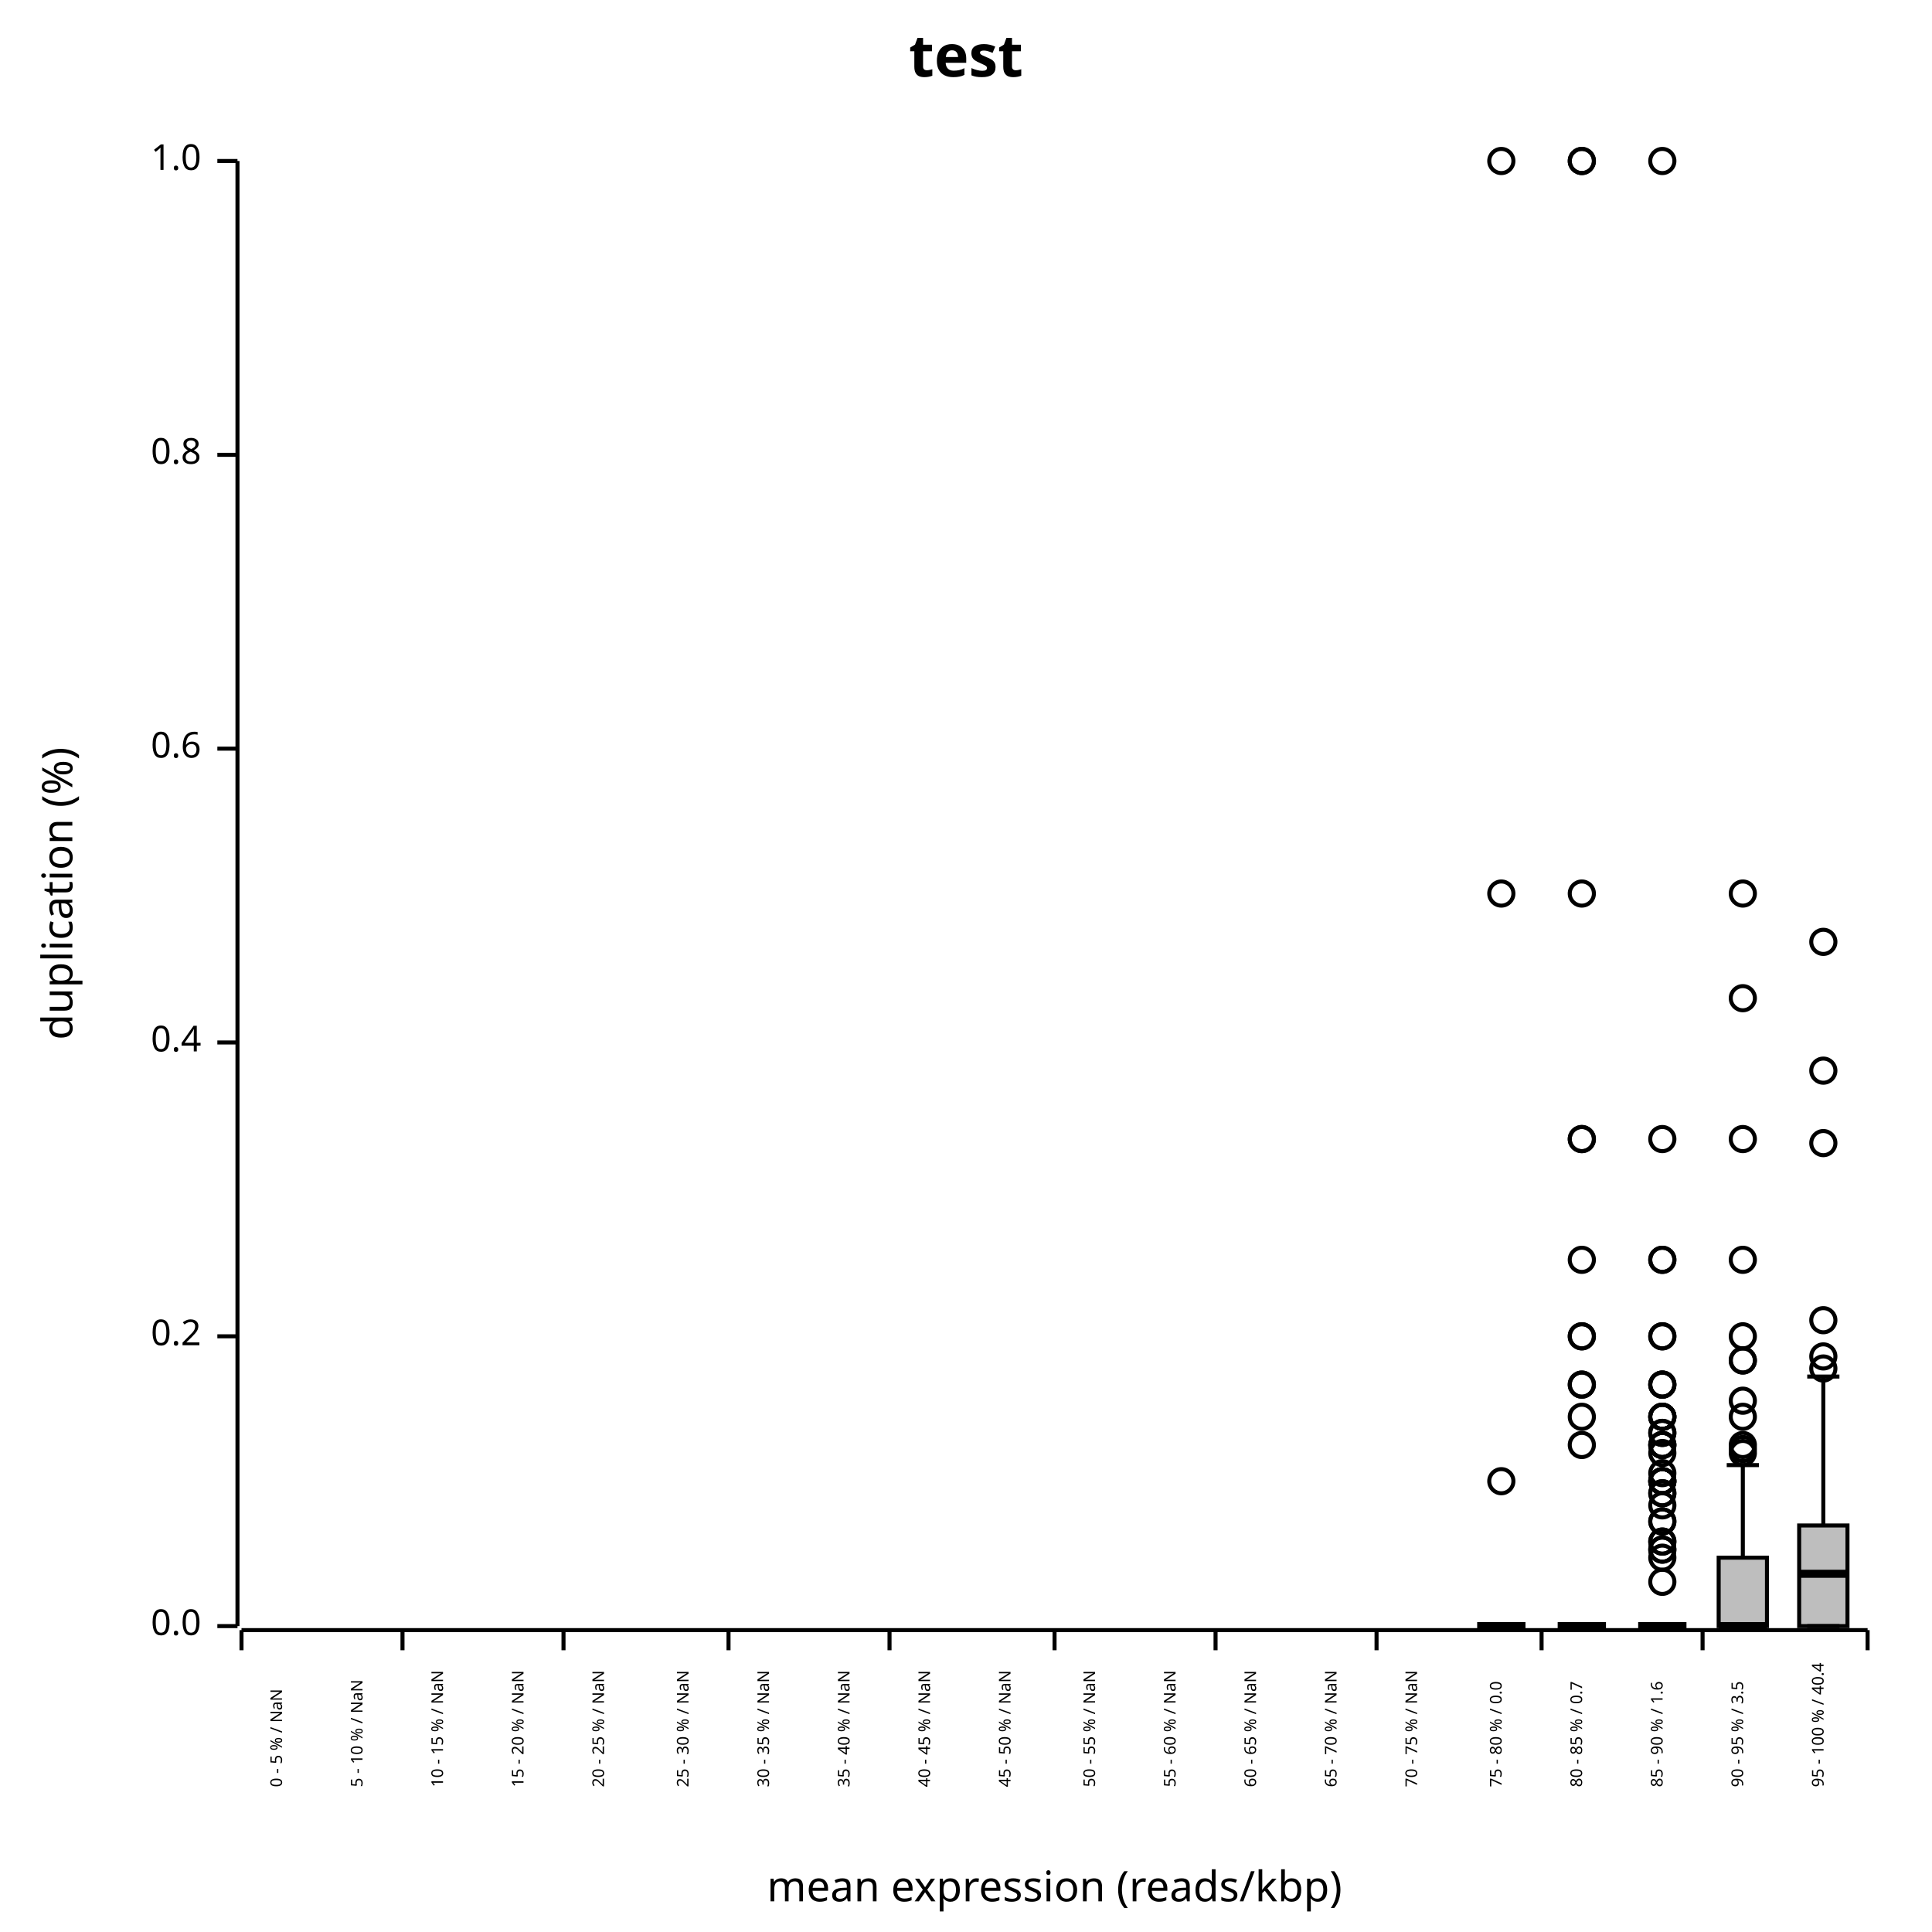
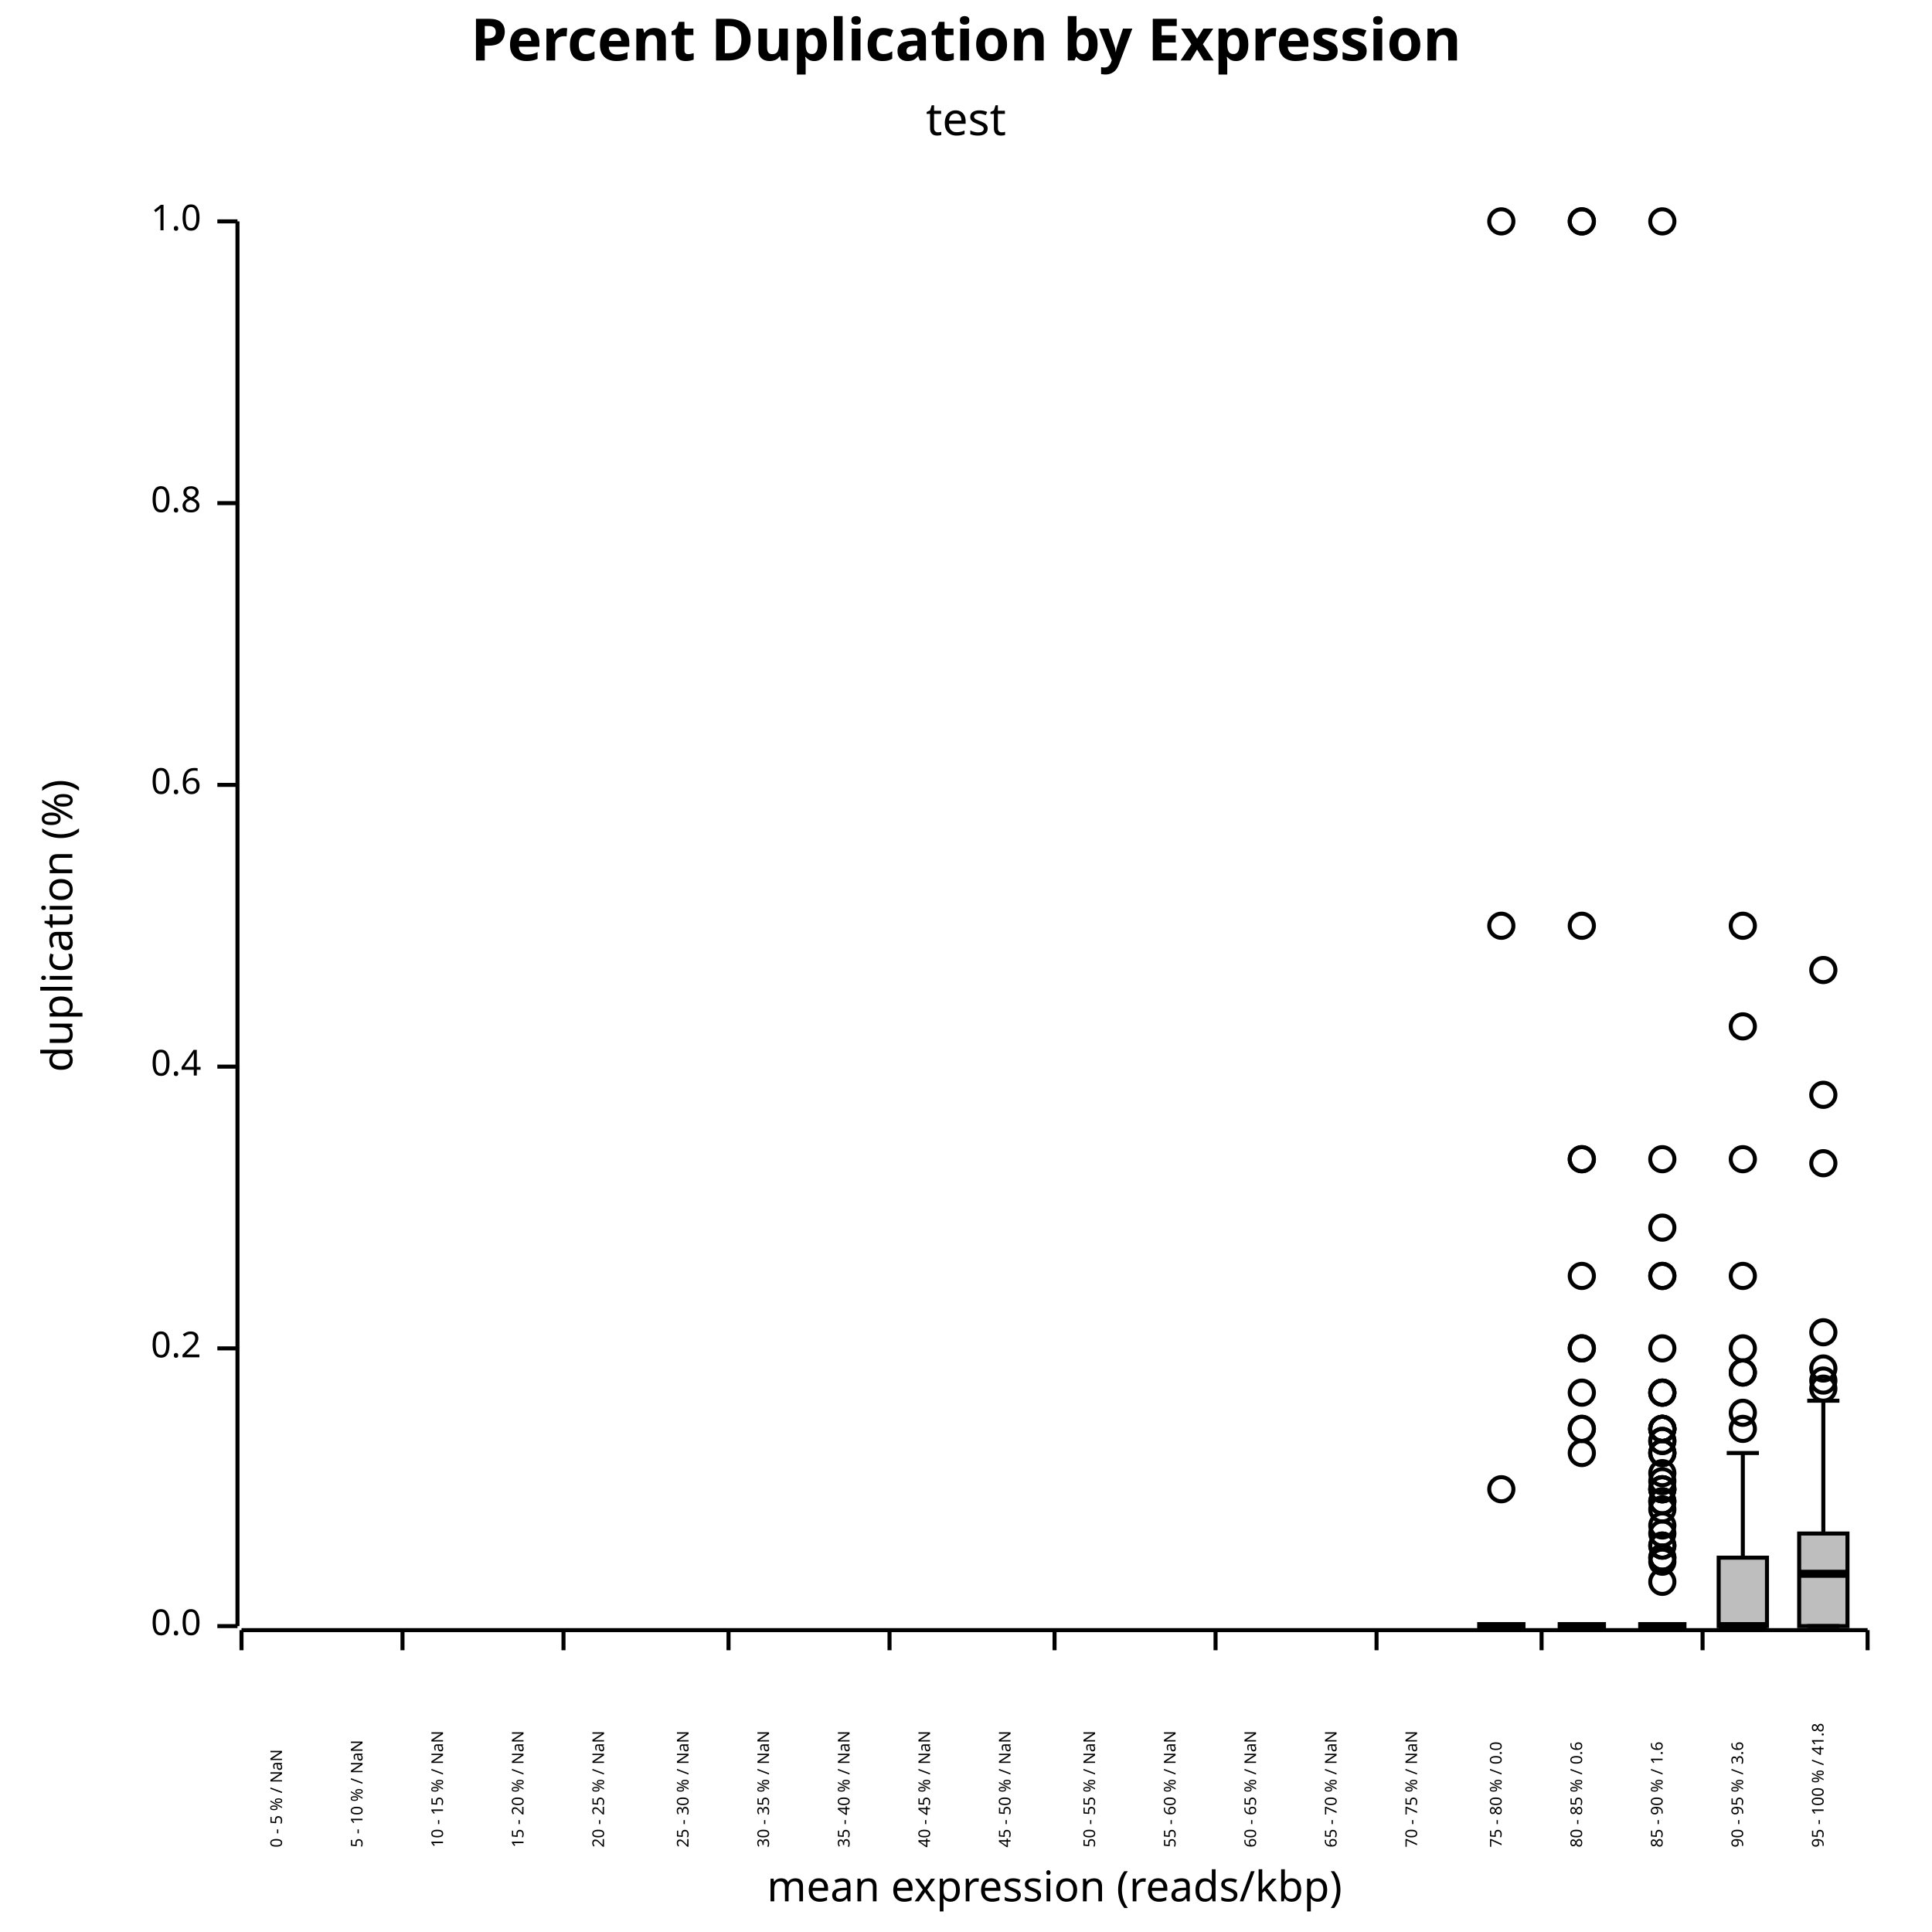
<svg xmlns="http://www.w3.org/2000/svg" width="480" height="480" viewBox="0 0 480 480">
  <rect x="0" y="0" width="480" height="480" opacity="1" fill="#FFFFFF" stroke="none" />
-   <text x="240" y="8" dy="0.76em" text-anchor="middle" font-family="sans-serif" font-size="14.516" opacity="1" fill="#000000" font-weight="bold">
+   <text x="240" y="4" dy="0.76em" text-anchor="middle" font-family="sans-serif" font-size="14.516" opacity="1" fill="#000000" font-weight="bold">
+ Percent Duplication by Expression
+ </text>
+   <text x="240" y="25" dy="0.76em" text-anchor="middle" font-family="sans-serif" font-size="11.29" opacity="1" fill="#000000">
test
</text>
-   <text x="10" y="222" dy="0.76em" text-anchor="middle" font-family="sans-serif" font-size="10.484" opacity="1" fill="#000000" transform="rotate(270, 10, 222)">
+   <text x="10" y="230" dy="0.76em" text-anchor="middle" font-family="sans-serif" font-size="10.484" opacity="1" fill="#000000" transform="rotate(270, 10, 230)">
duplication (%)
</text>
  <text x="262" y="475" dy="-0.5ex" text-anchor="middle" font-family="sans-serif" font-size="10.484" opacity="1" fill="#000000">
mean expression (reads/kbp)
</text>
-   <polyline fill="none" opacity="1" stroke="#000000" stroke-width="1" points="59,40 59,404 " />
+   <polyline fill="none" opacity="1" stroke="#000000" stroke-width="1" points="59,55 59,404 " />
  <text x="50" y="404" dy="0.5ex" text-anchor="end" font-family="sans-serif" font-size="8.871" opacity="1" fill="#000000">
0.0
</text>
  <polyline fill="none" opacity="1" stroke="#000000" stroke-width="1" points="54,404 59,404 " />
-   <text x="50" y="332" dy="0.5ex" text-anchor="end" font-family="sans-serif" font-size="8.871" opacity="1" fill="#000000">
+   <text x="50" y="335" dy="0.5ex" text-anchor="end" font-family="sans-serif" font-size="8.871" opacity="1" fill="#000000">
0.2
</text>
-   <polyline fill="none" opacity="1" stroke="#000000" stroke-width="1" points="54,332 59,332 " />
-   <text x="50" y="259" dy="0.5ex" text-anchor="end" font-family="sans-serif" font-size="8.871" opacity="1" fill="#000000">
+   <polyline fill="none" opacity="1" stroke="#000000" stroke-width="1" points="54,335 59,335 " />
+   <text x="50" y="265" dy="0.5ex" text-anchor="end" font-family="sans-serif" font-size="8.871" opacity="1" fill="#000000">
0.4
</text>
-   <polyline fill="none" opacity="1" stroke="#000000" stroke-width="1" points="54,259 59,259 " />
-   <text x="50" y="186" dy="0.5ex" text-anchor="end" font-family="sans-serif" font-size="8.871" opacity="1" fill="#000000">
+   <polyline fill="none" opacity="1" stroke="#000000" stroke-width="1" points="54,265 59,265 " />
+   <text x="50" y="195" dy="0.5ex" text-anchor="end" font-family="sans-serif" font-size="8.871" opacity="1" fill="#000000">
0.6
</text>
-   <polyline fill="none" opacity="1" stroke="#000000" stroke-width="1" points="54,186 59,186 " />
-   <text x="50" y="113" dy="0.5ex" text-anchor="end" font-family="sans-serif" font-size="8.871" opacity="1" fill="#000000">
+   <polyline fill="none" opacity="1" stroke="#000000" stroke-width="1" points="54,195 59,195 " />
+   <text x="50" y="125" dy="0.5ex" text-anchor="end" font-family="sans-serif" font-size="8.871" opacity="1" fill="#000000">
0.8
</text>
-   <polyline fill="none" opacity="1" stroke="#000000" stroke-width="1" points="54,113 59,113 " />
-   <text x="50" y="40" dy="0.5ex" text-anchor="end" font-family="sans-serif" font-size="8.871" opacity="1" fill="#000000">
+   <polyline fill="none" opacity="1" stroke="#000000" stroke-width="1" points="54,125 59,125 " />
+   <text x="50" y="55" dy="0.5ex" text-anchor="end" font-family="sans-serif" font-size="8.871" opacity="1" fill="#000000">
1.0
</text>
-   <polyline fill="none" opacity="1" stroke="#000000" stroke-width="1" points="54,40 59,40 " />
+   <polyline fill="none" opacity="1" stroke="#000000" stroke-width="1" points="54,55 59,55 " />
  <polyline fill="none" opacity="1" stroke="#000000" stroke-width="1" points="60,405 464,405 " />
  <text x="60" y="415" dy="0.76em" text-anchor="middle" font-family="sans-serif" font-size="8.871" opacity="1" fill="#000000">

</text>
  <polyline fill="none" opacity="1" stroke="#000000" stroke-width="1" points="60,405 60,410 " />
  <text x="100" y="415" dy="0.76em" text-anchor="middle" font-family="sans-serif" font-size="8.871" opacity="1" fill="#000000">

</text>
  <polyline fill="none" opacity="1" stroke="#000000" stroke-width="1" points="100,405 100,410 " />
  <text x="140" y="415" dy="0.76em" text-anchor="middle" font-family="sans-serif" font-size="8.871" opacity="1" fill="#000000">

</text>
  <polyline fill="none" opacity="1" stroke="#000000" stroke-width="1" points="140,405 140,410 " />
  <text x="181" y="415" dy="0.76em" text-anchor="middle" font-family="sans-serif" font-size="8.871" opacity="1" fill="#000000">

</text>
  <polyline fill="none" opacity="1" stroke="#000000" stroke-width="1" points="181,405 181,410 " />
  <text x="221" y="415" dy="0.76em" text-anchor="middle" font-family="sans-serif" font-size="8.871" opacity="1" fill="#000000">

</text>
  <polyline fill="none" opacity="1" stroke="#000000" stroke-width="1" points="221,405 221,410 " />
  <text x="262" y="415" dy="0.76em" text-anchor="middle" font-family="sans-serif" font-size="8.871" opacity="1" fill="#000000">

</text>
  <polyline fill="none" opacity="1" stroke="#000000" stroke-width="1" points="262,405 262,410 " />
  <text x="302" y="415" dy="0.76em" text-anchor="middle" font-family="sans-serif" font-size="8.871" opacity="1" fill="#000000">

</text>
  <polyline fill="none" opacity="1" stroke="#000000" stroke-width="1" points="302,405 302,410 " />
  <text x="342" y="415" dy="0.76em" text-anchor="middle" font-family="sans-serif" font-size="8.871" opacity="1" fill="#000000">

</text>
  <polyline fill="none" opacity="1" stroke="#000000" stroke-width="1" points="342,405 342,410 " />
  <text x="383" y="415" dy="0.76em" text-anchor="middle" font-family="sans-serif" font-size="8.871" opacity="1" fill="#000000">

</text>
  <polyline fill="none" opacity="1" stroke="#000000" stroke-width="1" points="383,405 383,410 " />
  <text x="423" y="415" dy="0.76em" text-anchor="middle" font-family="sans-serif" font-size="8.871" opacity="1" fill="#000000">

</text>
  <polyline fill="none" opacity="1" stroke="#000000" stroke-width="1" points="423,405 423,410 " />
  <text x="464" y="415" dy="0.76em" text-anchor="middle" font-family="sans-serif" font-size="8.871" opacity="1" fill="#000000">

</text>
  <polyline fill="none" opacity="1" stroke="#000000" stroke-width="1" points="464,405 464,410 " />
-   <text x="67" y="444" dy="0.76em" text-anchor="start" font-family="sans-serif" font-size="4.032" opacity="1" fill="#000000" transform="rotate(270, 67, 444)">
+   <text x="67" y="459" dy="0.76em" text-anchor="start" font-family="sans-serif" font-size="4.032" opacity="1" fill="#000000" transform="rotate(270, 67, 459)">
0 - 5 % / NaN
</text>
-   <text x="87" y="444" dy="0.76em" text-anchor="start" font-family="sans-serif" font-size="4.032" opacity="1" fill="#000000" transform="rotate(270, 87, 444)">
+   <text x="87" y="459" dy="0.76em" text-anchor="start" font-family="sans-serif" font-size="4.032" opacity="1" fill="#000000" transform="rotate(270, 87, 459)">
5 - 10 % / NaN
</text>
-   <text x="107" y="444" dy="0.76em" text-anchor="start" font-family="sans-serif" font-size="4.032" opacity="1" fill="#000000" transform="rotate(270, 107, 444)">
+   <text x="107" y="459" dy="0.76em" text-anchor="start" font-family="sans-serif" font-size="4.032" opacity="1" fill="#000000" transform="rotate(270, 107, 459)">
10 - 15 % / NaN
</text>
-   <text x="127" y="444" dy="0.76em" text-anchor="start" font-family="sans-serif" font-size="4.032" opacity="1" fill="#000000" transform="rotate(270, 127, 444)">
+   <text x="127" y="459" dy="0.76em" text-anchor="start" font-family="sans-serif" font-size="4.032" opacity="1" fill="#000000" transform="rotate(270, 127, 459)">
15 - 20 % / NaN
</text>
-   <text x="147" y="444" dy="0.76em" text-anchor="start" font-family="sans-serif" font-size="4.032" opacity="1" fill="#000000" transform="rotate(270, 147, 444)">
+   <text x="147" y="459" dy="0.76em" text-anchor="start" font-family="sans-serif" font-size="4.032" opacity="1" fill="#000000" transform="rotate(270, 147, 459)">
20 - 25 % / NaN
</text>
-   <text x="168" y="444" dy="0.76em" text-anchor="start" font-family="sans-serif" font-size="4.032" opacity="1" fill="#000000" transform="rotate(270, 168, 444)">
+   <text x="168" y="459" dy="0.76em" text-anchor="start" font-family="sans-serif" font-size="4.032" opacity="1" fill="#000000" transform="rotate(270, 168, 459)">
25 - 30 % / NaN
</text>
-   <text x="188" y="444" dy="0.76em" text-anchor="start" font-family="sans-serif" font-size="4.032" opacity="1" fill="#000000" transform="rotate(270, 188, 444)">
+   <text x="188" y="459" dy="0.76em" text-anchor="start" font-family="sans-serif" font-size="4.032" opacity="1" fill="#000000" transform="rotate(270, 188, 459)">
30 - 35 % / NaN
</text>
-   <text x="208" y="444" dy="0.76em" text-anchor="start" font-family="sans-serif" font-size="4.032" opacity="1" fill="#000000" transform="rotate(270, 208, 444)">
+   <text x="208" y="459" dy="0.76em" text-anchor="start" font-family="sans-serif" font-size="4.032" opacity="1" fill="#000000" transform="rotate(270, 208, 459)">
35 - 40 % / NaN
</text>
-   <text x="228" y="444" dy="0.76em" text-anchor="start" font-family="sans-serif" font-size="4.032" opacity="1" fill="#000000" transform="rotate(270, 228, 444)">
+   <text x="228" y="459" dy="0.76em" text-anchor="start" font-family="sans-serif" font-size="4.032" opacity="1" fill="#000000" transform="rotate(270, 228, 459)">
40 - 45 % / NaN
</text>
-   <text x="248" y="444" dy="0.76em" text-anchor="start" font-family="sans-serif" font-size="4.032" opacity="1" fill="#000000" transform="rotate(270, 248, 444)">
+   <text x="248" y="459" dy="0.76em" text-anchor="start" font-family="sans-serif" font-size="4.032" opacity="1" fill="#000000" transform="rotate(270, 248, 459)">
45 - 50 % / NaN
</text>
-   <text x="269" y="444" dy="0.76em" text-anchor="start" font-family="sans-serif" font-size="4.032" opacity="1" fill="#000000" transform="rotate(270, 269, 444)">
+   <text x="269" y="459" dy="0.76em" text-anchor="start" font-family="sans-serif" font-size="4.032" opacity="1" fill="#000000" transform="rotate(270, 269, 459)">
50 - 55 % / NaN
</text>
-   <text x="289" y="444" dy="0.76em" text-anchor="start" font-family="sans-serif" font-size="4.032" opacity="1" fill="#000000" transform="rotate(270, 289, 444)">
+   <text x="289" y="459" dy="0.76em" text-anchor="start" font-family="sans-serif" font-size="4.032" opacity="1" fill="#000000" transform="rotate(270, 289, 459)">
55 - 60 % / NaN
</text>
-   <text x="309" y="444" dy="0.76em" text-anchor="start" font-family="sans-serif" font-size="4.032" opacity="1" fill="#000000" transform="rotate(270, 309, 444)">
+   <text x="309" y="459" dy="0.76em" text-anchor="start" font-family="sans-serif" font-size="4.032" opacity="1" fill="#000000" transform="rotate(270, 309, 459)">
60 - 65 % / NaN
</text>
-   <text x="329" y="444" dy="0.76em" text-anchor="start" font-family="sans-serif" font-size="4.032" opacity="1" fill="#000000" transform="rotate(270, 329, 444)">
+   <text x="329" y="459" dy="0.76em" text-anchor="start" font-family="sans-serif" font-size="4.032" opacity="1" fill="#000000" transform="rotate(270, 329, 459)">
65 - 70 % / NaN
</text>
-   <text x="349" y="444" dy="0.76em" text-anchor="start" font-family="sans-serif" font-size="4.032" opacity="1" fill="#000000" transform="rotate(270, 349, 444)">
+   <text x="349" y="459" dy="0.76em" text-anchor="start" font-family="sans-serif" font-size="4.032" opacity="1" fill="#000000" transform="rotate(270, 349, 459)">
70 - 75 % / NaN
</text>
-   <text x="370" y="444" dy="0.76em" text-anchor="start" font-family="sans-serif" font-size="4.032" opacity="1" fill="#000000" transform="rotate(270, 370, 444)">
+   <text x="370" y="459" dy="0.76em" text-anchor="start" font-family="sans-serif" font-size="4.032" opacity="1" fill="#000000" transform="rotate(270, 370, 459)">
75 - 80 % / 0.0
</text>
-   <text x="390" y="444" dy="0.76em" text-anchor="start" font-family="sans-serif" font-size="4.032" opacity="1" fill="#000000" transform="rotate(270, 390, 444)">
- 80 - 85 % / 0.7
- </text>
-   <text x="410" y="444" dy="0.76em" text-anchor="start" font-family="sans-serif" font-size="4.032" opacity="1" fill="#000000" transform="rotate(270, 410, 444)">
+   <text x="390" y="459" dy="0.76em" text-anchor="start" font-family="sans-serif" font-size="4.032" opacity="1" fill="#000000" transform="rotate(270, 390, 459)">
+ 80 - 85 % / 0.6
+ </text>
+   <text x="410" y="459" dy="0.76em" text-anchor="start" font-family="sans-serif" font-size="4.032" opacity="1" fill="#000000" transform="rotate(270, 410, 459)">
85 - 90 % / 1.6
</text>
-   <text x="430" y="444" dy="0.76em" text-anchor="start" font-family="sans-serif" font-size="4.032" opacity="1" fill="#000000" transform="rotate(270, 430, 444)">
- 90 - 95 % / 3.5
- </text>
-   <text x="450" y="444" dy="0.76em" text-anchor="start" font-family="sans-serif" font-size="4.032" opacity="1" fill="#000000" transform="rotate(270, 450, 444)">
- 95 - 100 % / 40.4
+   <text x="430" y="459" dy="0.76em" text-anchor="start" font-family="sans-serif" font-size="4.032" opacity="1" fill="#000000" transform="rotate(270, 430, 459)">
+ 90 - 95 % / 3.6
+ </text>
+   <text x="450" y="459" dy="0.76em" text-anchor="start" font-family="sans-serif" font-size="4.032" opacity="1" fill="#000000" transform="rotate(270, 450, 459)">
+ 95 - 100 % / 41.8
</text>
  <rect x="367" y="404" width="12" height="0" opacity="1" fill="#BEBEBE" stroke="none" />
  <rect x="367" y="404" width="12" height="0" opacity="1" fill="none" stroke="#000000" />
  <polyline fill="none" opacity="1" stroke="#000000" stroke-width="2" points="367,404 379,404 " />
  <polyline fill="none" opacity="1" stroke="#000000" stroke-width="1" points="373,404 373,404 " />
  <polyline fill="none" opacity="1" stroke="#000000" stroke-width="1" points="369,404 377,404 " />
  <polyline fill="none" opacity="1" stroke="#000000" stroke-width="1" points="373,404 373,404 " />
  <polyline fill="none" opacity="1" stroke="#000000" stroke-width="1" points="369,404 377,404 " />
-   <circle cx="373" cy="368" r="3" opacity="1" fill="none" stroke="#000000" stroke-width="1" />
-   <circle cx="373" cy="222" r="3" opacity="1" fill="none" stroke="#000000" stroke-width="1" />
-   <circle cx="373" cy="40" r="3" opacity="1" fill="none" stroke="#000000" stroke-width="1" />
+   <circle cx="373" cy="370" r="3" opacity="1" fill="none" stroke="#000000" stroke-width="1" />
+   <circle cx="373" cy="230" r="3" opacity="1" fill="none" stroke="#000000" stroke-width="1" />
+   <circle cx="373" cy="55" r="3" opacity="1" fill="none" stroke="#000000" stroke-width="1" />
  <rect x="387" y="404" width="12" height="0" opacity="1" fill="#BEBEBE" stroke="none" />
  <rect x="387" y="404" width="12" height="0" opacity="1" fill="none" stroke="#000000" />
  <polyline fill="none" opacity="1" stroke="#000000" stroke-width="2" points="387,404 399,404 " />
  <polyline fill="none" opacity="1" stroke="#000000" stroke-width="1" points="393,404 393,404 " />
  <polyline fill="none" opacity="1" stroke="#000000" stroke-width="1" points="389,404 397,404 " />
  <polyline fill="none" opacity="1" stroke="#000000" stroke-width="1" points="393,404 393,404 " />
  <polyline fill="none" opacity="1" stroke="#000000" stroke-width="1" points="389,404 397,404 " />
-   <circle cx="393" cy="359" r="3" opacity="1" fill="none" stroke="#000000" stroke-width="1" />
-   <circle cx="393" cy="352" r="3" opacity="1" fill="none" stroke="#000000" stroke-width="1" />
-   <circle cx="393" cy="344" r="3" opacity="1" fill="none" stroke="#000000" stroke-width="1" />
-   <circle cx="393" cy="344" r="3" opacity="1" fill="none" stroke="#000000" stroke-width="1" />
-   <circle cx="393" cy="332" r="3" opacity="1" fill="none" stroke="#000000" stroke-width="1" />
-   <circle cx="393" cy="332" r="3" opacity="1" fill="none" stroke="#000000" stroke-width="1" />
-   <circle cx="393" cy="313" r="3" opacity="1" fill="none" stroke="#000000" stroke-width="1" />
-   <circle cx="393" cy="283" r="3" opacity="1" fill="none" stroke="#000000" stroke-width="1" />
-   <circle cx="393" cy="283" r="3" opacity="1" fill="none" stroke="#000000" stroke-width="1" />
-   <circle cx="393" cy="222" r="3" opacity="1" fill="none" stroke="#000000" stroke-width="1" />
-   <circle cx="393" cy="40" r="3" opacity="1" fill="none" stroke="#000000" stroke-width="1" />
-   <circle cx="393" cy="40" r="3" opacity="1" fill="none" stroke="#000000" stroke-width="1" />
+   <circle cx="393" cy="361" r="3" opacity="1" fill="none" stroke="#000000" stroke-width="1" />
+   <circle cx="393" cy="355" r="3" opacity="1" fill="none" stroke="#000000" stroke-width="1" />
+   <circle cx="393" cy="355" r="3" opacity="1" fill="none" stroke="#000000" stroke-width="1" />
+   <circle cx="393" cy="346" r="3" opacity="1" fill="none" stroke="#000000" stroke-width="1" />
+   <circle cx="393" cy="335" r="3" opacity="1" fill="none" stroke="#000000" stroke-width="1" />
+   <circle cx="393" cy="335" r="3" opacity="1" fill="none" stroke="#000000" stroke-width="1" />
+   <circle cx="393" cy="317" r="3" opacity="1" fill="none" stroke="#000000" stroke-width="1" />
+   <circle cx="393" cy="288" r="3" opacity="1" fill="none" stroke="#000000" stroke-width="1" />
+   <circle cx="393" cy="288" r="3" opacity="1" fill="none" stroke="#000000" stroke-width="1" />
+   <circle cx="393" cy="230" r="3" opacity="1" fill="none" stroke="#000000" stroke-width="1" />
+   <circle cx="393" cy="55" r="3" opacity="1" fill="none" stroke="#000000" stroke-width="1" />
+   <circle cx="393" cy="55" r="3" opacity="1" fill="none" stroke="#000000" stroke-width="1" />
  <rect x="407" y="404" width="12" height="0" opacity="1" fill="#BEBEBE" stroke="none" />
  <rect x="407" y="404" width="12" height="0" opacity="1" fill="none" stroke="#000000" />
  <polyline fill="none" opacity="1" stroke="#000000" stroke-width="2" points="407,404 419,404 " />
  <polyline fill="none" opacity="1" stroke="#000000" stroke-width="1" points="413,404 413,404 " />
  <polyline fill="none" opacity="1" stroke="#000000" stroke-width="1" points="409,404 417,404 " />
  <polyline fill="none" opacity="1" stroke="#000000" stroke-width="1" points="413,404 413,404 " />
  <polyline fill="none" opacity="1" stroke="#000000" stroke-width="1" points="409,404 417,404 " />
  <circle cx="413" cy="393" r="3" opacity="1" fill="none" stroke="#000000" stroke-width="1" />
+   <circle cx="413" cy="388" r="3" opacity="1" fill="none" stroke="#000000" stroke-width="1" />
  <circle cx="413" cy="387" r="3" opacity="1" fill="none" stroke="#000000" stroke-width="1" />
-   <circle cx="413" cy="385" r="3" opacity="1" fill="none" stroke="#000000" stroke-width="1" />
-   <circle cx="413" cy="385" r="3" opacity="1" fill="none" stroke="#000000" stroke-width="1" />
-   <circle cx="413" cy="383" r="3" opacity="1" fill="none" stroke="#000000" stroke-width="1" />
-   <circle cx="413" cy="383" r="3" opacity="1" fill="none" stroke="#000000" stroke-width="1" />
-   <circle cx="413" cy="378" r="3" opacity="1" fill="none" stroke="#000000" stroke-width="1" />
-   <circle cx="413" cy="378" r="3" opacity="1" fill="none" stroke="#000000" stroke-width="1" />
-   <circle cx="413" cy="374" r="3" opacity="1" fill="none" stroke="#000000" stroke-width="1" />
-   <circle cx="413" cy="371" r="3" opacity="1" fill="none" stroke="#000000" stroke-width="1" />
-   <circle cx="413" cy="371" r="3" opacity="1" fill="none" stroke="#000000" stroke-width="1" />
-   <circle cx="413" cy="368" r="3" opacity="1" fill="none" stroke="#000000" stroke-width="1" />
-   <circle cx="413" cy="368" r="3" opacity="1" fill="none" stroke="#000000" stroke-width="1" />
-   <circle cx="413" cy="368" r="3" opacity="1" fill="none" stroke="#000000" stroke-width="1" />
+   <circle cx="413" cy="387" r="3" opacity="1" fill="none" stroke="#000000" stroke-width="1" />
+   <circle cx="413" cy="384" r="3" opacity="1" fill="none" stroke="#000000" stroke-width="1" />
+   <circle cx="413" cy="384" r="3" opacity="1" fill="none" stroke="#000000" stroke-width="1" />
+   <circle cx="413" cy="381" r="3" opacity="1" fill="none" stroke="#000000" stroke-width="1" />
+   <circle cx="413" cy="379" r="3" opacity="1" fill="none" stroke="#000000" stroke-width="1" />
+   <circle cx="413" cy="375" r="3" opacity="1" fill="none" stroke="#000000" stroke-width="1" />
+   <circle cx="413" cy="373" r="3" opacity="1" fill="none" stroke="#000000" stroke-width="1" />
+   <circle cx="413" cy="373" r="3" opacity="1" fill="none" stroke="#000000" stroke-width="1" />
+   <circle cx="413" cy="370" r="3" opacity="1" fill="none" stroke="#000000" stroke-width="1" />
+   <circle cx="413" cy="370" r="3" opacity="1" fill="none" stroke="#000000" stroke-width="1" />
+   <circle cx="413" cy="370" r="3" opacity="1" fill="none" stroke="#000000" stroke-width="1" />
  <circle cx="413" cy="368" r="3" opacity="1" fill="none" stroke="#000000" stroke-width="1" />
  <circle cx="413" cy="366" r="3" opacity="1" fill="none" stroke="#000000" stroke-width="1" />
  <circle cx="413" cy="361" r="3" opacity="1" fill="none" stroke="#000000" stroke-width="1" />
-   <circle cx="413" cy="359" r="3" opacity="1" fill="none" stroke="#000000" stroke-width="1" />
-   <circle cx="413" cy="359" r="3" opacity="1" fill="none" stroke="#000000" stroke-width="1" />
-   <circle cx="413" cy="359" r="3" opacity="1" fill="none" stroke="#000000" stroke-width="1" />
-   <circle cx="413" cy="356" r="3" opacity="1" fill="none" stroke="#000000" stroke-width="1" />
-   <circle cx="413" cy="356" r="3" opacity="1" fill="none" stroke="#000000" stroke-width="1" />
-   <circle cx="413" cy="352" r="3" opacity="1" fill="none" stroke="#000000" stroke-width="1" />
-   <circle cx="413" cy="352" r="3" opacity="1" fill="none" stroke="#000000" stroke-width="1" />
-   <circle cx="413" cy="352" r="3" opacity="1" fill="none" stroke="#000000" stroke-width="1" />
-   <circle cx="413" cy="352" r="3" opacity="1" fill="none" stroke="#000000" stroke-width="1" />
-   <circle cx="413" cy="344" r="3" opacity="1" fill="none" stroke="#000000" stroke-width="1" />
-   <circle cx="413" cy="344" r="3" opacity="1" fill="none" stroke="#000000" stroke-width="1" />
-   <circle cx="413" cy="344" r="3" opacity="1" fill="none" stroke="#000000" stroke-width="1" />
-   <circle cx="413" cy="332" r="3" opacity="1" fill="none" stroke="#000000" stroke-width="1" />
-   <circle cx="413" cy="332" r="3" opacity="1" fill="none" stroke="#000000" stroke-width="1" />
-   <circle cx="413" cy="313" r="3" opacity="1" fill="none" stroke="#000000" stroke-width="1" />
-   <circle cx="413" cy="313" r="3" opacity="1" fill="none" stroke="#000000" stroke-width="1" />
-   <circle cx="413" cy="283" r="3" opacity="1" fill="none" stroke="#000000" stroke-width="1" />
-   <circle cx="413" cy="40" r="3" opacity="1" fill="none" stroke="#000000" stroke-width="1" />
+   <circle cx="413" cy="361" r="3" opacity="1" fill="none" stroke="#000000" stroke-width="1" />
+   <circle cx="413" cy="361" r="3" opacity="1" fill="none" stroke="#000000" stroke-width="1" />
+   <circle cx="413" cy="358" r="3" opacity="1" fill="none" stroke="#000000" stroke-width="1" />
+   <circle cx="413" cy="358" r="3" opacity="1" fill="none" stroke="#000000" stroke-width="1" />
+   <circle cx="413" cy="355" r="3" opacity="1" fill="none" stroke="#000000" stroke-width="1" />
+   <circle cx="413" cy="355" r="3" opacity="1" fill="none" stroke="#000000" stroke-width="1" />
+   <circle cx="413" cy="355" r="3" opacity="1" fill="none" stroke="#000000" stroke-width="1" />
+   <circle cx="413" cy="355" r="3" opacity="1" fill="none" stroke="#000000" stroke-width="1" />
+   <circle cx="413" cy="355" r="3" opacity="1" fill="none" stroke="#000000" stroke-width="1" />
+   <circle cx="413" cy="346" r="3" opacity="1" fill="none" stroke="#000000" stroke-width="1" />
+   <circle cx="413" cy="346" r="3" opacity="1" fill="none" stroke="#000000" stroke-width="1" />
+   <circle cx="413" cy="346" r="3" opacity="1" fill="none" stroke="#000000" stroke-width="1" />
+   <circle cx="413" cy="335" r="3" opacity="1" fill="none" stroke="#000000" stroke-width="1" />
+   <circle cx="413" cy="317" r="3" opacity="1" fill="none" stroke="#000000" stroke-width="1" />
+   <circle cx="413" cy="317" r="3" opacity="1" fill="none" stroke="#000000" stroke-width="1" />
+   <circle cx="413" cy="305" r="3" opacity="1" fill="none" stroke="#000000" stroke-width="1" />
+   <circle cx="413" cy="288" r="3" opacity="1" fill="none" stroke="#000000" stroke-width="1" />
+   <circle cx="413" cy="55" r="3" opacity="1" fill="none" stroke="#000000" stroke-width="1" />
  <rect x="427" y="387" width="12" height="17" opacity="1" fill="#BEBEBE" stroke="none" />
  <rect x="427" y="387" width="12" height="17" opacity="1" fill="none" stroke="#000000" />
  <polyline fill="none" opacity="1" stroke="#000000" stroke-width="2" points="427,404 439,404 " />
  <polyline fill="none" opacity="1" stroke="#000000" stroke-width="1" points="433,404 433,404 " />
  <polyline fill="none" opacity="1" stroke="#000000" stroke-width="1" points="429,404 437,404 " />
-   <polyline fill="none" opacity="1" stroke="#000000" stroke-width="1" points="433,387 433,364 " />
-   <polyline fill="none" opacity="1" stroke="#000000" stroke-width="1" points="429,364 437,364 " />
-   <circle cx="433" cy="361" r="3" opacity="1" fill="none" stroke="#000000" stroke-width="1" />
-   <circle cx="433" cy="360" r="3" opacity="1" fill="none" stroke="#000000" stroke-width="1" />
-   <circle cx="433" cy="359" r="3" opacity="1" fill="none" stroke="#000000" stroke-width="1" />
-   <circle cx="433" cy="352" r="3" opacity="1" fill="none" stroke="#000000" stroke-width="1" />
-   <circle cx="433" cy="348" r="3" opacity="1" fill="none" stroke="#000000" stroke-width="1" />
-   <circle cx="433" cy="338" r="3" opacity="1" fill="none" stroke="#000000" stroke-width="1" />
-   <circle cx="433" cy="338" r="3" opacity="1" fill="none" stroke="#000000" stroke-width="1" />
-   <circle cx="433" cy="332" r="3" opacity="1" fill="none" stroke="#000000" stroke-width="1" />
-   <circle cx="433" cy="313" r="3" opacity="1" fill="none" stroke="#000000" stroke-width="1" />
-   <circle cx="433" cy="283" r="3" opacity="1" fill="none" stroke="#000000" stroke-width="1" />
-   <circle cx="433" cy="248" r="3" opacity="1" fill="none" stroke="#000000" stroke-width="1" />
-   <circle cx="433" cy="222" r="3" opacity="1" fill="none" stroke="#000000" stroke-width="1" />
-   <rect x="447" y="379" width="12" height="25" opacity="1" fill="#BEBEBE" stroke="none" />
-   <rect x="447" y="379" width="12" height="25" opacity="1" fill="none" stroke="#000000" />
+   <polyline fill="none" opacity="1" stroke="#000000" stroke-width="1" points="433,387 433,361 " />
+   <polyline fill="none" opacity="1" stroke="#000000" stroke-width="1" points="429,361 437,361 " />
+   <circle cx="433" cy="355" r="3" opacity="1" fill="none" stroke="#000000" stroke-width="1" />
+   <circle cx="433" cy="351" r="3" opacity="1" fill="none" stroke="#000000" stroke-width="1" />
+   <circle cx="433" cy="341" r="3" opacity="1" fill="none" stroke="#000000" stroke-width="1" />
+   <circle cx="433" cy="341" r="3" opacity="1" fill="none" stroke="#000000" stroke-width="1" />
+   <circle cx="433" cy="335" r="3" opacity="1" fill="none" stroke="#000000" stroke-width="1" />
+   <circle cx="433" cy="317" r="3" opacity="1" fill="none" stroke="#000000" stroke-width="1" />
+   <circle cx="433" cy="288" r="3" opacity="1" fill="none" stroke="#000000" stroke-width="1" />
+   <circle cx="433" cy="255" r="3" opacity="1" fill="none" stroke="#000000" stroke-width="1" />
+   <circle cx="433" cy="230" r="3" opacity="1" fill="none" stroke="#000000" stroke-width="1" />
+   <rect x="447" y="381" width="12" height="23" opacity="1" fill="#BEBEBE" stroke="none" />
+   <rect x="447" y="381" width="12" height="23" opacity="1" fill="none" stroke="#000000" />
  <polyline fill="none" opacity="1" stroke="#000000" stroke-width="2" points="447,391 459,391 " />
  <polyline fill="none" opacity="1" stroke="#000000" stroke-width="1" points="453,404 453,404 " />
  <polyline fill="none" opacity="1" stroke="#000000" stroke-width="1" points="449,404 457,404 " />
-   <polyline fill="none" opacity="1" stroke="#000000" stroke-width="1" points="453,379 453,342 " />
-   <polyline fill="none" opacity="1" stroke="#000000" stroke-width="1" points="449,342 457,342 " />
+   <polyline fill="none" opacity="1" stroke="#000000" stroke-width="1" points="453,381 453,348 " />
+   <polyline fill="none" opacity="1" stroke="#000000" stroke-width="1" points="449,348 457,348 " />
+   <circle cx="453" cy="345" r="3" opacity="1" fill="none" stroke="#000000" stroke-width="1" />
+   <circle cx="453" cy="343" r="3" opacity="1" fill="none" stroke="#000000" stroke-width="1" />
  <circle cx="453" cy="340" r="3" opacity="1" fill="none" stroke="#000000" stroke-width="1" />
-   <circle cx="453" cy="337" r="3" opacity="1" fill="none" stroke="#000000" stroke-width="1" />
-   <circle cx="453" cy="328" r="3" opacity="1" fill="none" stroke="#000000" stroke-width="1" />
-   <circle cx="453" cy="284" r="3" opacity="1" fill="none" stroke="#000000" stroke-width="1" />
-   <circle cx="453" cy="266" r="3" opacity="1" fill="none" stroke="#000000" stroke-width="1" />
-   <circle cx="453" cy="234" r="3" opacity="1" fill="none" stroke="#000000" stroke-width="1" />
+   <circle cx="453" cy="331" r="3" opacity="1" fill="none" stroke="#000000" stroke-width="1" />
+   <circle cx="453" cy="289" r="3" opacity="1" fill="none" stroke="#000000" stroke-width="1" />
+   <circle cx="453" cy="272" r="3" opacity="1" fill="none" stroke="#000000" stroke-width="1" />
+   <circle cx="453" cy="241" r="3" opacity="1" fill="none" stroke="#000000" stroke-width="1" />
</svg>
